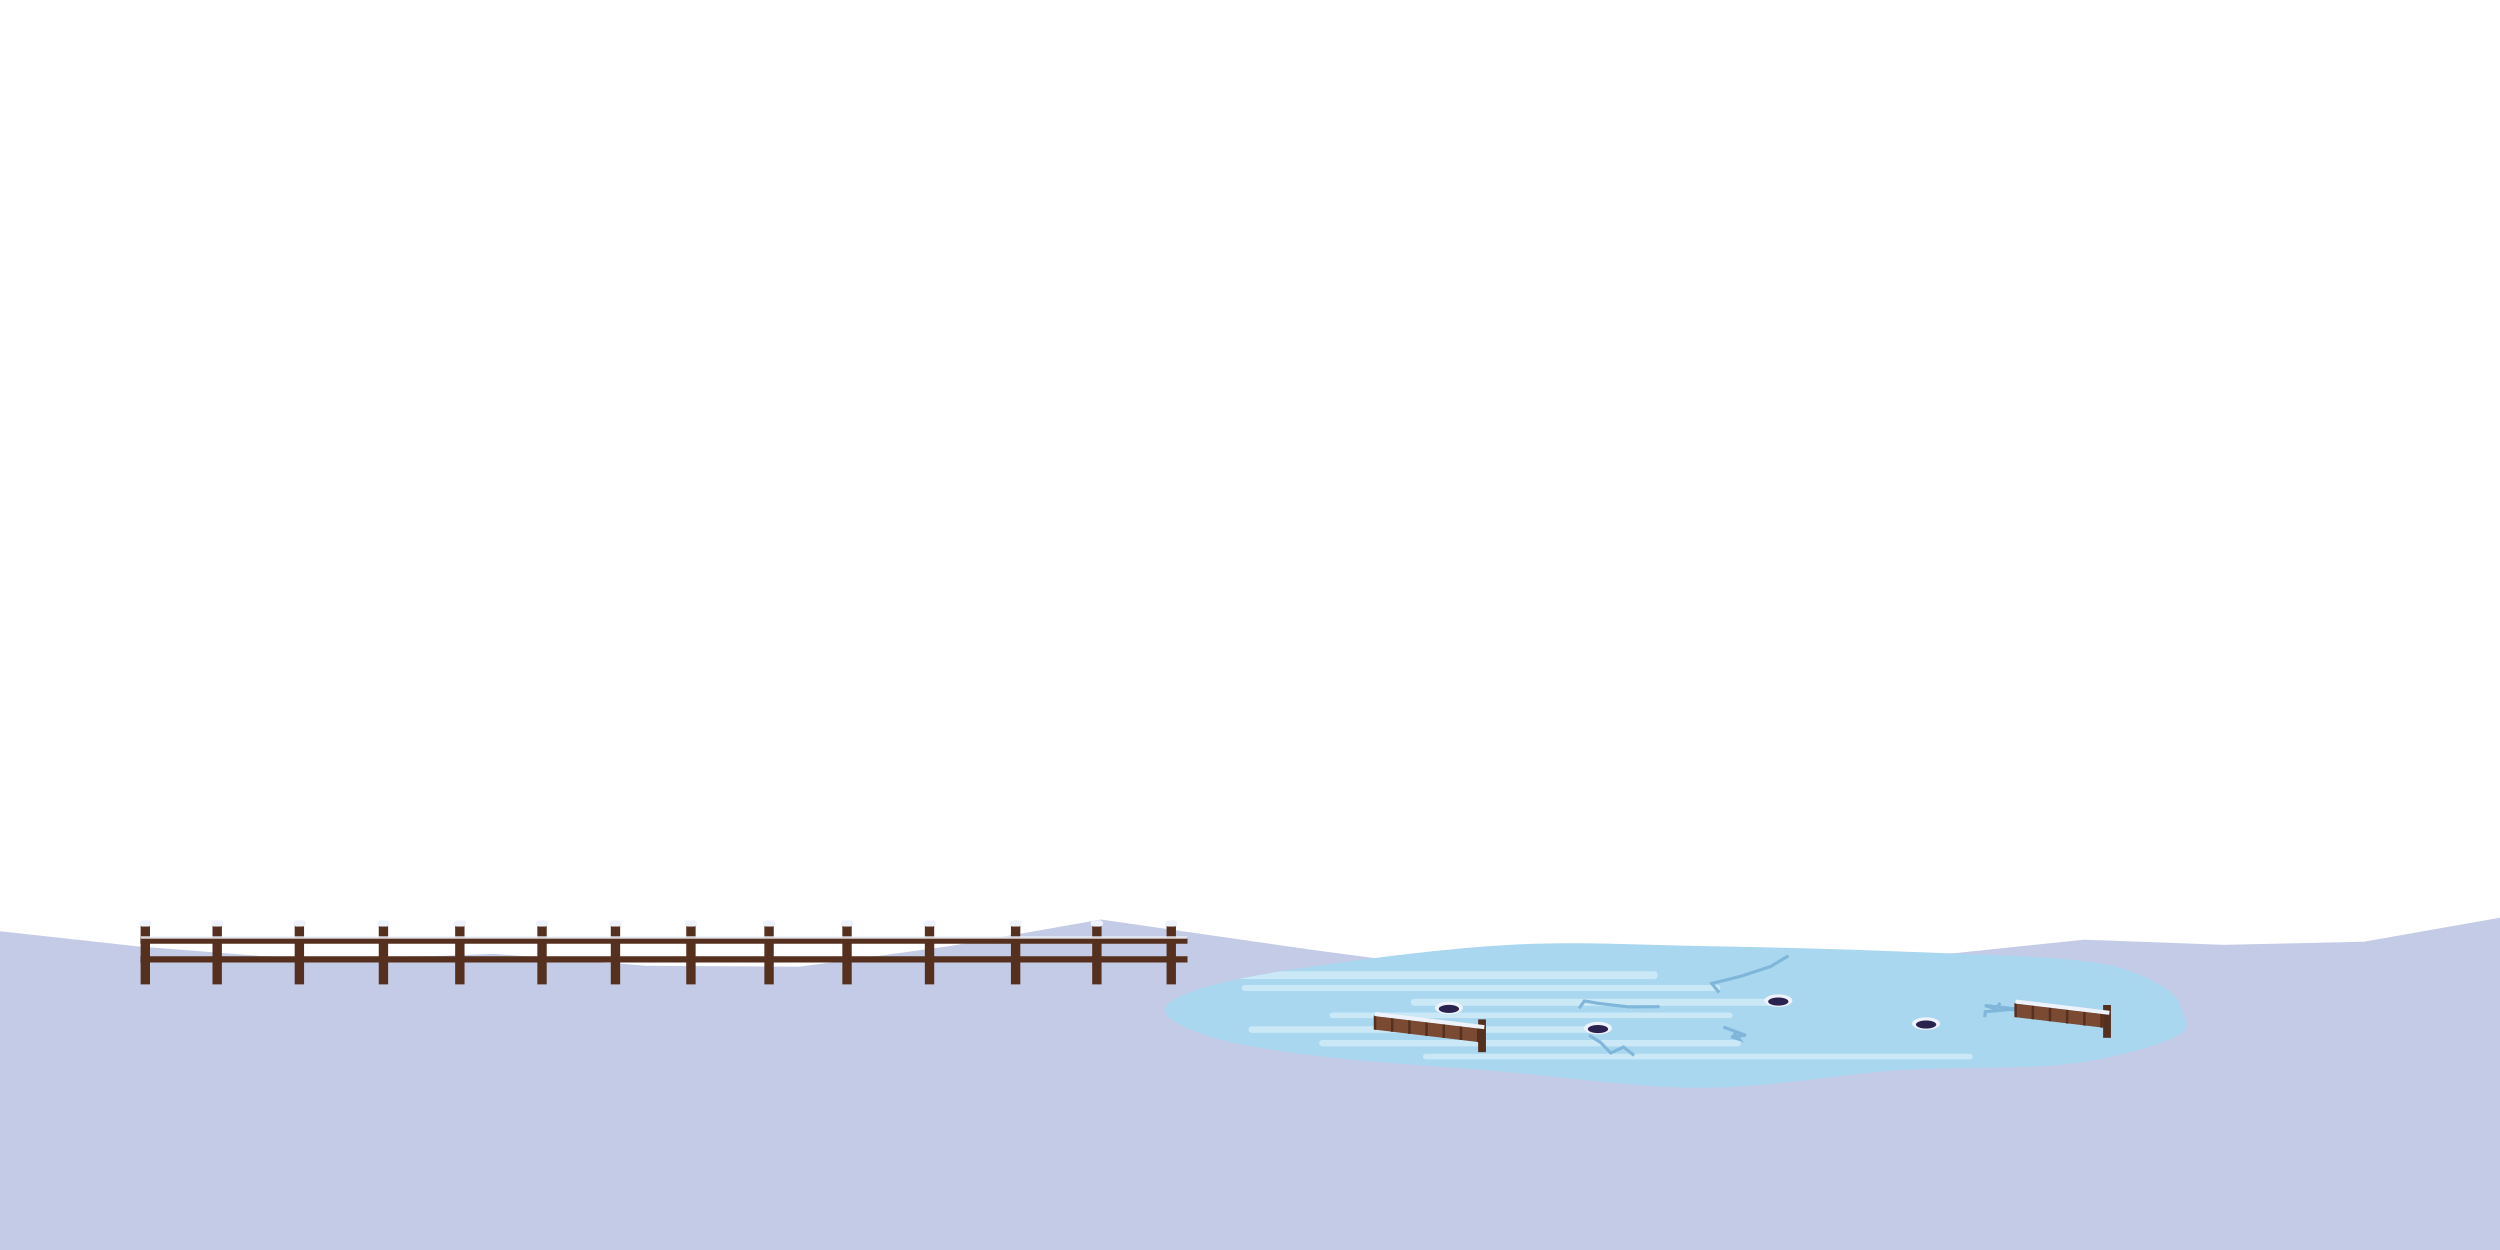
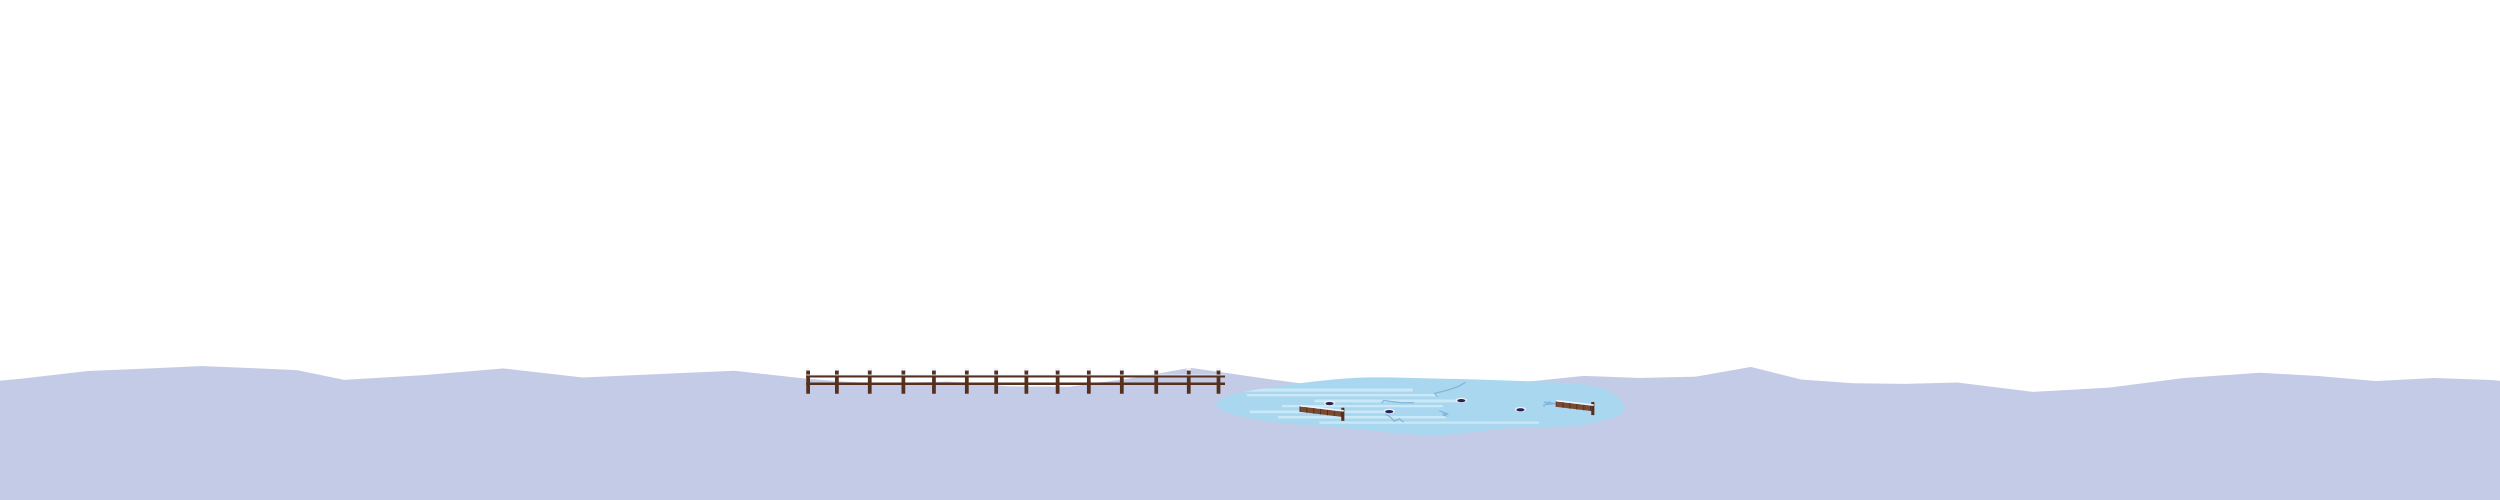
- <svg xmlns="http://www.w3.org/2000/svg" viewBox="0 0 1600 800" width="1600" height="800">
-   <path d="M-139.9 598.2L-25.6 593.2L88.2 605.7L202.1 614.6L316.3 610.5L413.8 618.1L511.6 618.7L608.4 605.4L704.6 588.5L839 607.8L973.5 625.8L1108.5 608.7L1244.5 610.7L1333.6 601.4L1423.2 604.7L1512.9 602.7L1601.2 587.1L1660 840L-60 840Z" fill="#c3cbe6" />
+ <svg xmlns="http://www.w3.org/2000/svg" viewBox="-1200 0 4000 800" width="4000" height="800">
+   <path d="M-1374.9 609.2L-1269.4 615.8L-1164.2 605.7L-1059.5 593.6L-954.1 589.2L-877.7 585.7L-801.2 588.8L-724.6 592.3L-649.4 607.8L-522.1 600.2L-394.9 589.5L-267.7 604L-139.9 598.2L-25.6 593.2L88.2 605.7L202.1 614.6L316.3 610.5L413.8 618.1L511.6 618.7L608.4 605.4L704.6 588.5L839 607.8L973.5 625.8L1108.5 608.7L1244.5 610.7L1333.6 601.4L1423.2 604.7L1512.9 602.7L1601.2 587.1L1682.1 607.3L1765.4 613.2L1848.5 614.2L1931.6 612L2052.5 627L2174.1 620.2L2294.5 604.8L2415.6 596.4L2508.7 601.6L2601.6 609.7L2694.8 604.8L2788 608.1L2921.9 621.7L3056.4 614.4L3190.2 603.7L3323.6 588.5L3343.6 840L-1394.9 840Z" fill="#c3cbe6" />
  <path d="M1396.9 648C1398.4 653.5 1403.8 658.4 1391.6 663.9C1379.5 669.4 1353.2 677.4 1323.9 680.9C1294.5 684.4 1254.5 682.4 1215.5 684.9C1176.6 687.5 1133.1 696.1 1090 696.2C1046.9 696.3 997.2 688.7 956.8 685.4C916.5 682.1 877.9 679.9 848.2 676.4C818.4 673 795.5 669.3 778.4 664.6C761.4 659.8 747.5 653.3 745.9 648C744.3 642.7 752.6 637.6 768.6 632.6C784.7 627.6 809 622.9 842.2 618.2C875.4 613.5 926.7 606.7 968 604.6C1009.3 602.4 1047.6 604.7 1090 605.5C1132.4 606.2 1181.4 607.5 1222.5 609.2C1263.5 610.9 1309.5 611.8 1336.3 615.4C1363 619 1372.8 625.3 1382.9 630.7C1393 636.2 1395.5 642.5 1396.9 648Z" fill="#c3cbe6" transform="translate(0 5)" />
  <path d="M1396.9 648C1398.4 653.5 1403.8 658.4 1391.6 663.9C1379.5 669.4 1353.2 677.4 1323.9 680.9C1294.5 684.4 1254.5 682.4 1215.5 684.9C1176.6 687.5 1133.1 696.1 1090 696.2C1046.9 696.3 997.2 688.7 956.8 685.4C916.5 682.1 877.9 679.9 848.2 676.4C818.4 673 795.5 669.3 778.4 664.6C761.4 659.8 747.5 653.3 745.9 648C744.3 642.7 752.6 637.6 768.6 632.6C784.7 627.6 809 622.9 842.2 618.2C875.4 613.5 926.7 606.7 968 604.6C1009.3 602.4 1047.6 604.7 1090 605.5C1132.4 606.2 1181.4 607.5 1222.5 609.2C1263.5 610.9 1309.5 611.8 1336.3 615.4C1363 619 1372.8 625.3 1382.9 630.7C1393 636.2 1395.5 642.5 1396.9 648Z" fill="#a9d7ef" />
  <clipPath id="lk3">
    <path d="M1396.9 648C1398.4 653.5 1403.8 658.4 1391.6 663.9C1379.5 669.4 1353.2 677.4 1323.9 680.9C1294.5 684.4 1254.5 682.4 1215.5 684.9C1176.6 687.5 1133.1 696.1 1090 696.2C1046.9 696.3 997.2 688.7 956.8 685.4C916.5 682.1 877.9 679.9 848.2 676.4C818.4 673 795.5 669.3 778.4 664.6C761.4 659.8 747.5 653.3 745.9 648C744.3 642.7 752.6 637.6 768.6 632.6C784.7 627.6 809 622.9 842.2 618.2C875.4 613.5 926.7 606.7 968 604.6C1009.3 602.4 1047.6 604.7 1090 605.5C1132.4 606.2 1181.4 607.5 1222.5 609.2C1263.5 610.9 1309.5 611.8 1336.3 615.4C1363 619 1372.8 625.3 1382.9 630.7C1393 636.2 1395.5 642.5 1396.9 648Z" />
  </clipPath>
  <g clip-path="url(#lk3)">
    <rect x="786.9" y="621.6" width="273.9" height="5" rx="2" fill="#d3ecf8" opacity=".8" />
    <rect x="794.7" y="630.4" width="306.3" height="3.8" rx="2" fill="#d3ecf8" opacity=".8" />
    <rect x="903" y="639.2" width="240.2" height="4.5" rx="2" fill="#d3ecf8" opacity=".8" />
    <rect x="850.9" y="648" width="258" height="3.6" rx="2" fill="#d3ecf8" opacity=".8" />
    <rect x="799" y="656.8" width="223.5" height="4.2" rx="2" fill="#d3ecf8" opacity=".8" />
    <rect x="844.3" y="665.6" width="269.9" height="4.1" rx="2" fill="#d3ecf8" opacity=".8" />
    <rect x="910.7" y="674.4" width="352" height="3.6" rx="2" fill="#d3ecf8" opacity=".8" />
    <path d="M1100.2 635.2L1095.5 629.4L1113.4 625L1133.1 618.6L1144.6 611.7M1270.2 651L1270.6 647.5L1288.1 645.9L1287.6 646.2L1308.3 647.4M1010.7 645.3L1014 640.6L1022.6 642.1L1042.2 644.4L1062.1 644.3M1017.1 662.6L1024.4 667.2L1030.8 673.9L1039.1 670.1L1045.8 675.5M1280.1 641.8L1277.6 645.7L1270.3 643.5L1289.9 645.7L1296.9 651.4M1103 657.3L1117.3 662.6L1108 663.5L1113.2 665.2L1109.7 660.9" fill="none" stroke="#7fb6d9" stroke-width="2" />
  </g>
  <ellipse cx="927.3" cy="645.1" rx="9" ry="4" fill="#eef2fb" />
  <ellipse cx="927.3" cy="645.7" rx="6.5" ry="2.6" fill="#2a2350" />
  <ellipse cx="1022.7" cy="658" rx="9" ry="4" fill="#eef2fb" />
  <ellipse cx="1022.7" cy="658.6" rx="6.5" ry="2.6" fill="#2a2350" />
  <ellipse cx="1138.1" cy="640.4" rx="9" ry="4" fill="#eef2fb" />
  <ellipse cx="1138.1" cy="641" rx="6.5" ry="2.6" fill="#2a2350" />
  <ellipse cx="1232.7" cy="655.1" rx="9" ry="4" fill="#eef2fb" />
  <ellipse cx="1232.7" cy="655.7" rx="6.5" ry="2.6" fill="#2a2350" />
  <path d="M880 650l70 8.4l0 9l-70 -8.4Z" fill="#7a4a32" />
  <path d="M880 650v9" stroke="#56301f" stroke-width="1.6" />
  <path d="M891 651.3v9" stroke="#56301f" stroke-width="1.6" />
  <path d="M902 652.6v9" stroke="#56301f" stroke-width="1.6" />
  <path d="M913 654v9" stroke="#56301f" stroke-width="1.6" />
  <path d="M924 655.3v9" stroke="#56301f" stroke-width="1.6" />
  <path d="M935 656.6v9" stroke="#56301f" stroke-width="1.6" />
  <path d="M946 657.9v9" stroke="#56301f" stroke-width="1.6" />
  <rect x="946" y="652.4" width="5" height="21" fill="#56301f" />
  <path d="M880 649l70 8.4" stroke="#eef2fb" stroke-width="2.6" />
  <path d="M1290 642l60 7.2l0 9l-60 -7.2Z" fill="#7a4a32" />
  <path d="M1290 642v9" stroke="#56301f" stroke-width="1.6" />
  <path d="M1301 643.3v9" stroke="#56301f" stroke-width="1.6" />
  <path d="M1312 644.6v9" stroke="#56301f" stroke-width="1.6" />
  <path d="M1323 646v9" stroke="#56301f" stroke-width="1.6" />
  <path d="M1334 647.3v9" stroke="#56301f" stroke-width="1.6" />
  <path d="M1345 648.6v9" stroke="#56301f" stroke-width="1.6" />
  <rect x="1346" y="643.2" width="5" height="21" fill="#56301f" />
  <path d="M1290 641l60 7.2" stroke="#eef2fb" stroke-width="2.6" />
  <path d="M90 614H760M90 602H760" stroke="#56301f" stroke-width="4" />
  <rect x="90" y="592" width="6" height="38" fill="#56301f" />
  <rect x="89" y="589" width="8" height="4" rx="2" fill="#eef2fb" />
  <rect x="136" y="592" width="6" height="38" fill="#56301f" />
  <rect x="135" y="589" width="8" height="4" rx="2" fill="#eef2fb" />
  <rect x="188.6" y="592" width="6" height="38" fill="#56301f" />
  <rect x="187.6" y="589" width="8" height="4" rx="2" fill="#eef2fb" />
  <rect x="242.4" y="592" width="6" height="38" fill="#56301f" />
  <rect x="241.4" y="589" width="8" height="4" rx="2" fill="#eef2fb" />
  <rect x="291.3" y="592" width="6" height="38" fill="#56301f" />
  <rect x="290.3" y="589" width="8" height="4" rx="2" fill="#eef2fb" />
  <rect x="343.9" y="592" width="6" height="38" fill="#56301f" />
  <rect x="342.9" y="589" width="8" height="4" rx="2" fill="#eef2fb" />
  <rect x="390.9" y="592" width="6" height="38" fill="#56301f" />
  <rect x="389.9" y="589" width="8" height="4" rx="2" fill="#eef2fb" />
  <rect x="439.2" y="592" width="6" height="38" fill="#56301f" />
  <rect x="438.2" y="589" width="8" height="4" rx="2" fill="#eef2fb" />
  <rect x="489.2" y="592" width="6" height="38" fill="#56301f" />
  <rect x="488.2" y="589" width="8" height="4" rx="2" fill="#eef2fb" />
  <rect x="539.1" y="592" width="6" height="38" fill="#56301f" />
  <rect x="538.1" y="589" width="8" height="4" rx="2" fill="#eef2fb" />
  <rect x="591.9" y="592" width="6" height="38" fill="#56301f" />
  <rect x="590.9" y="589" width="8" height="4" rx="2" fill="#eef2fb" />
  <rect x="647" y="592" width="6" height="38" fill="#56301f" />
  <rect x="646" y="589" width="8" height="4" rx="2" fill="#eef2fb" />
  <rect x="699" y="592" width="6" height="38" fill="#56301f" />
  <rect x="698" y="589" width="8" height="4" rx="2" fill="#eef2fb" />
  <rect x="746.6" y="592" width="6" height="38" fill="#56301f" />
  <rect x="745.6" y="589" width="8" height="4" rx="2" fill="#eef2fb" />
  <path d="M90 600H760" stroke="#eef2fb" stroke-width="1.6" opacity=".85" />
</svg>
